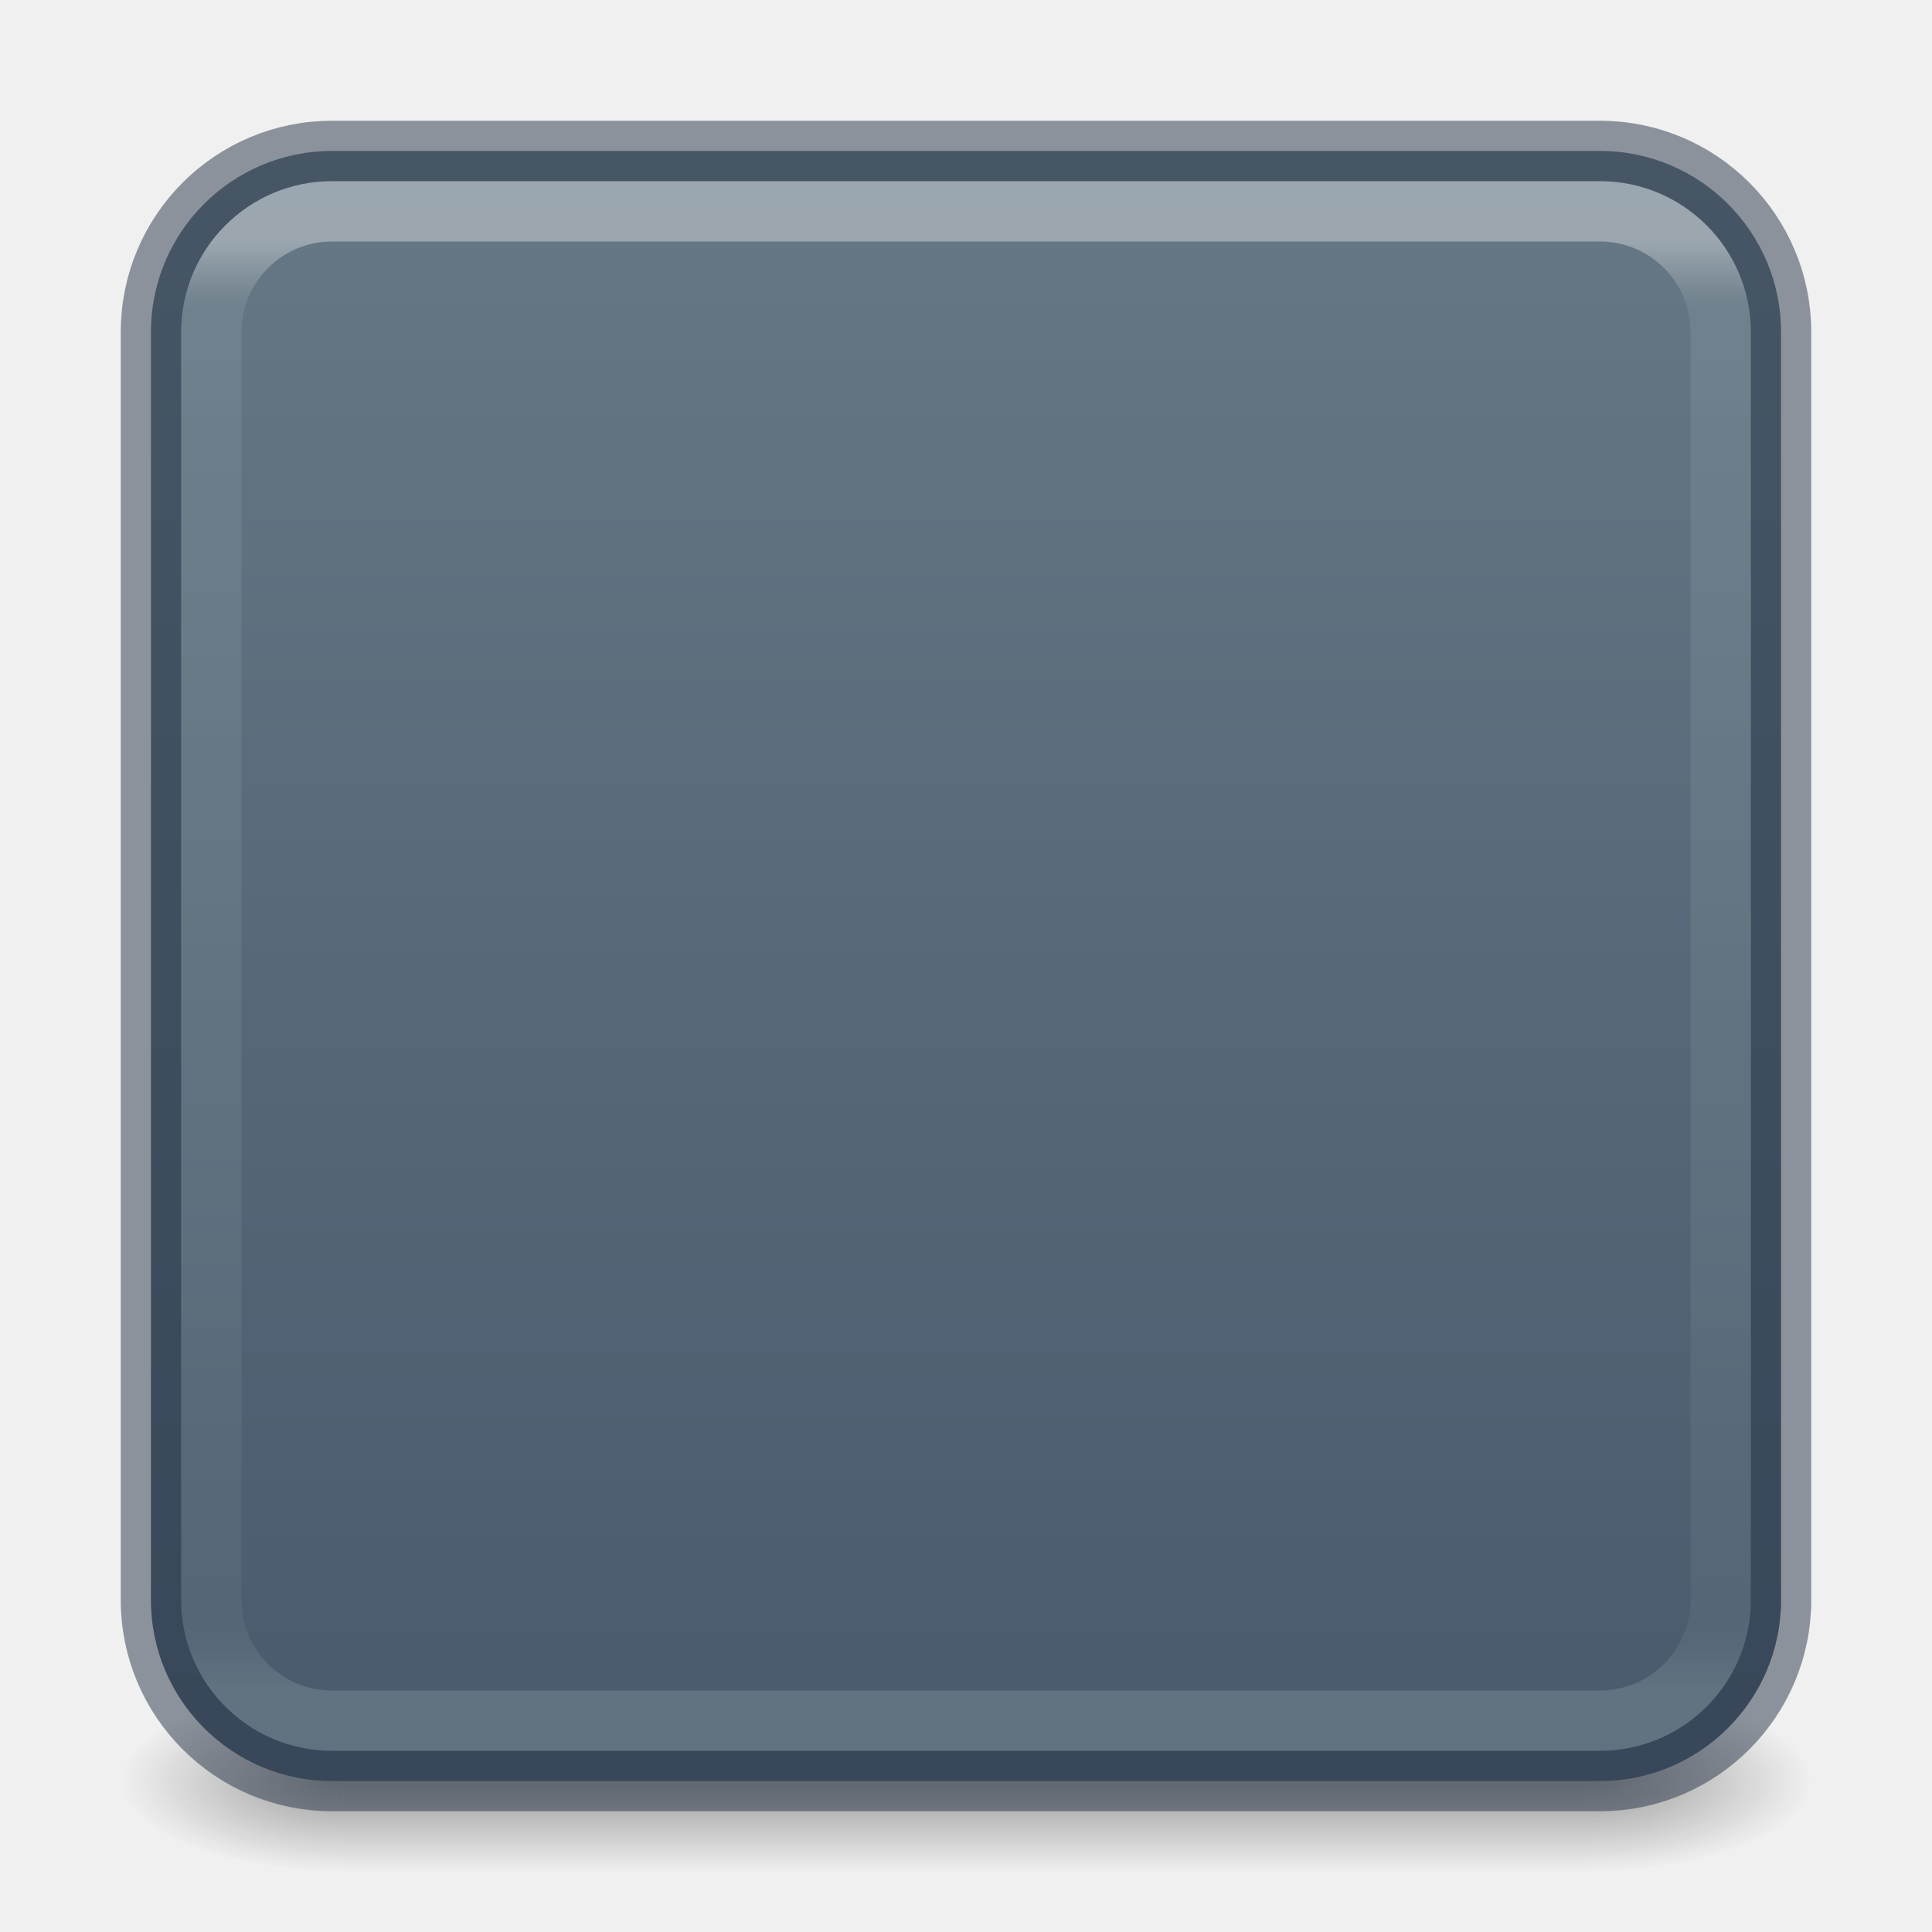
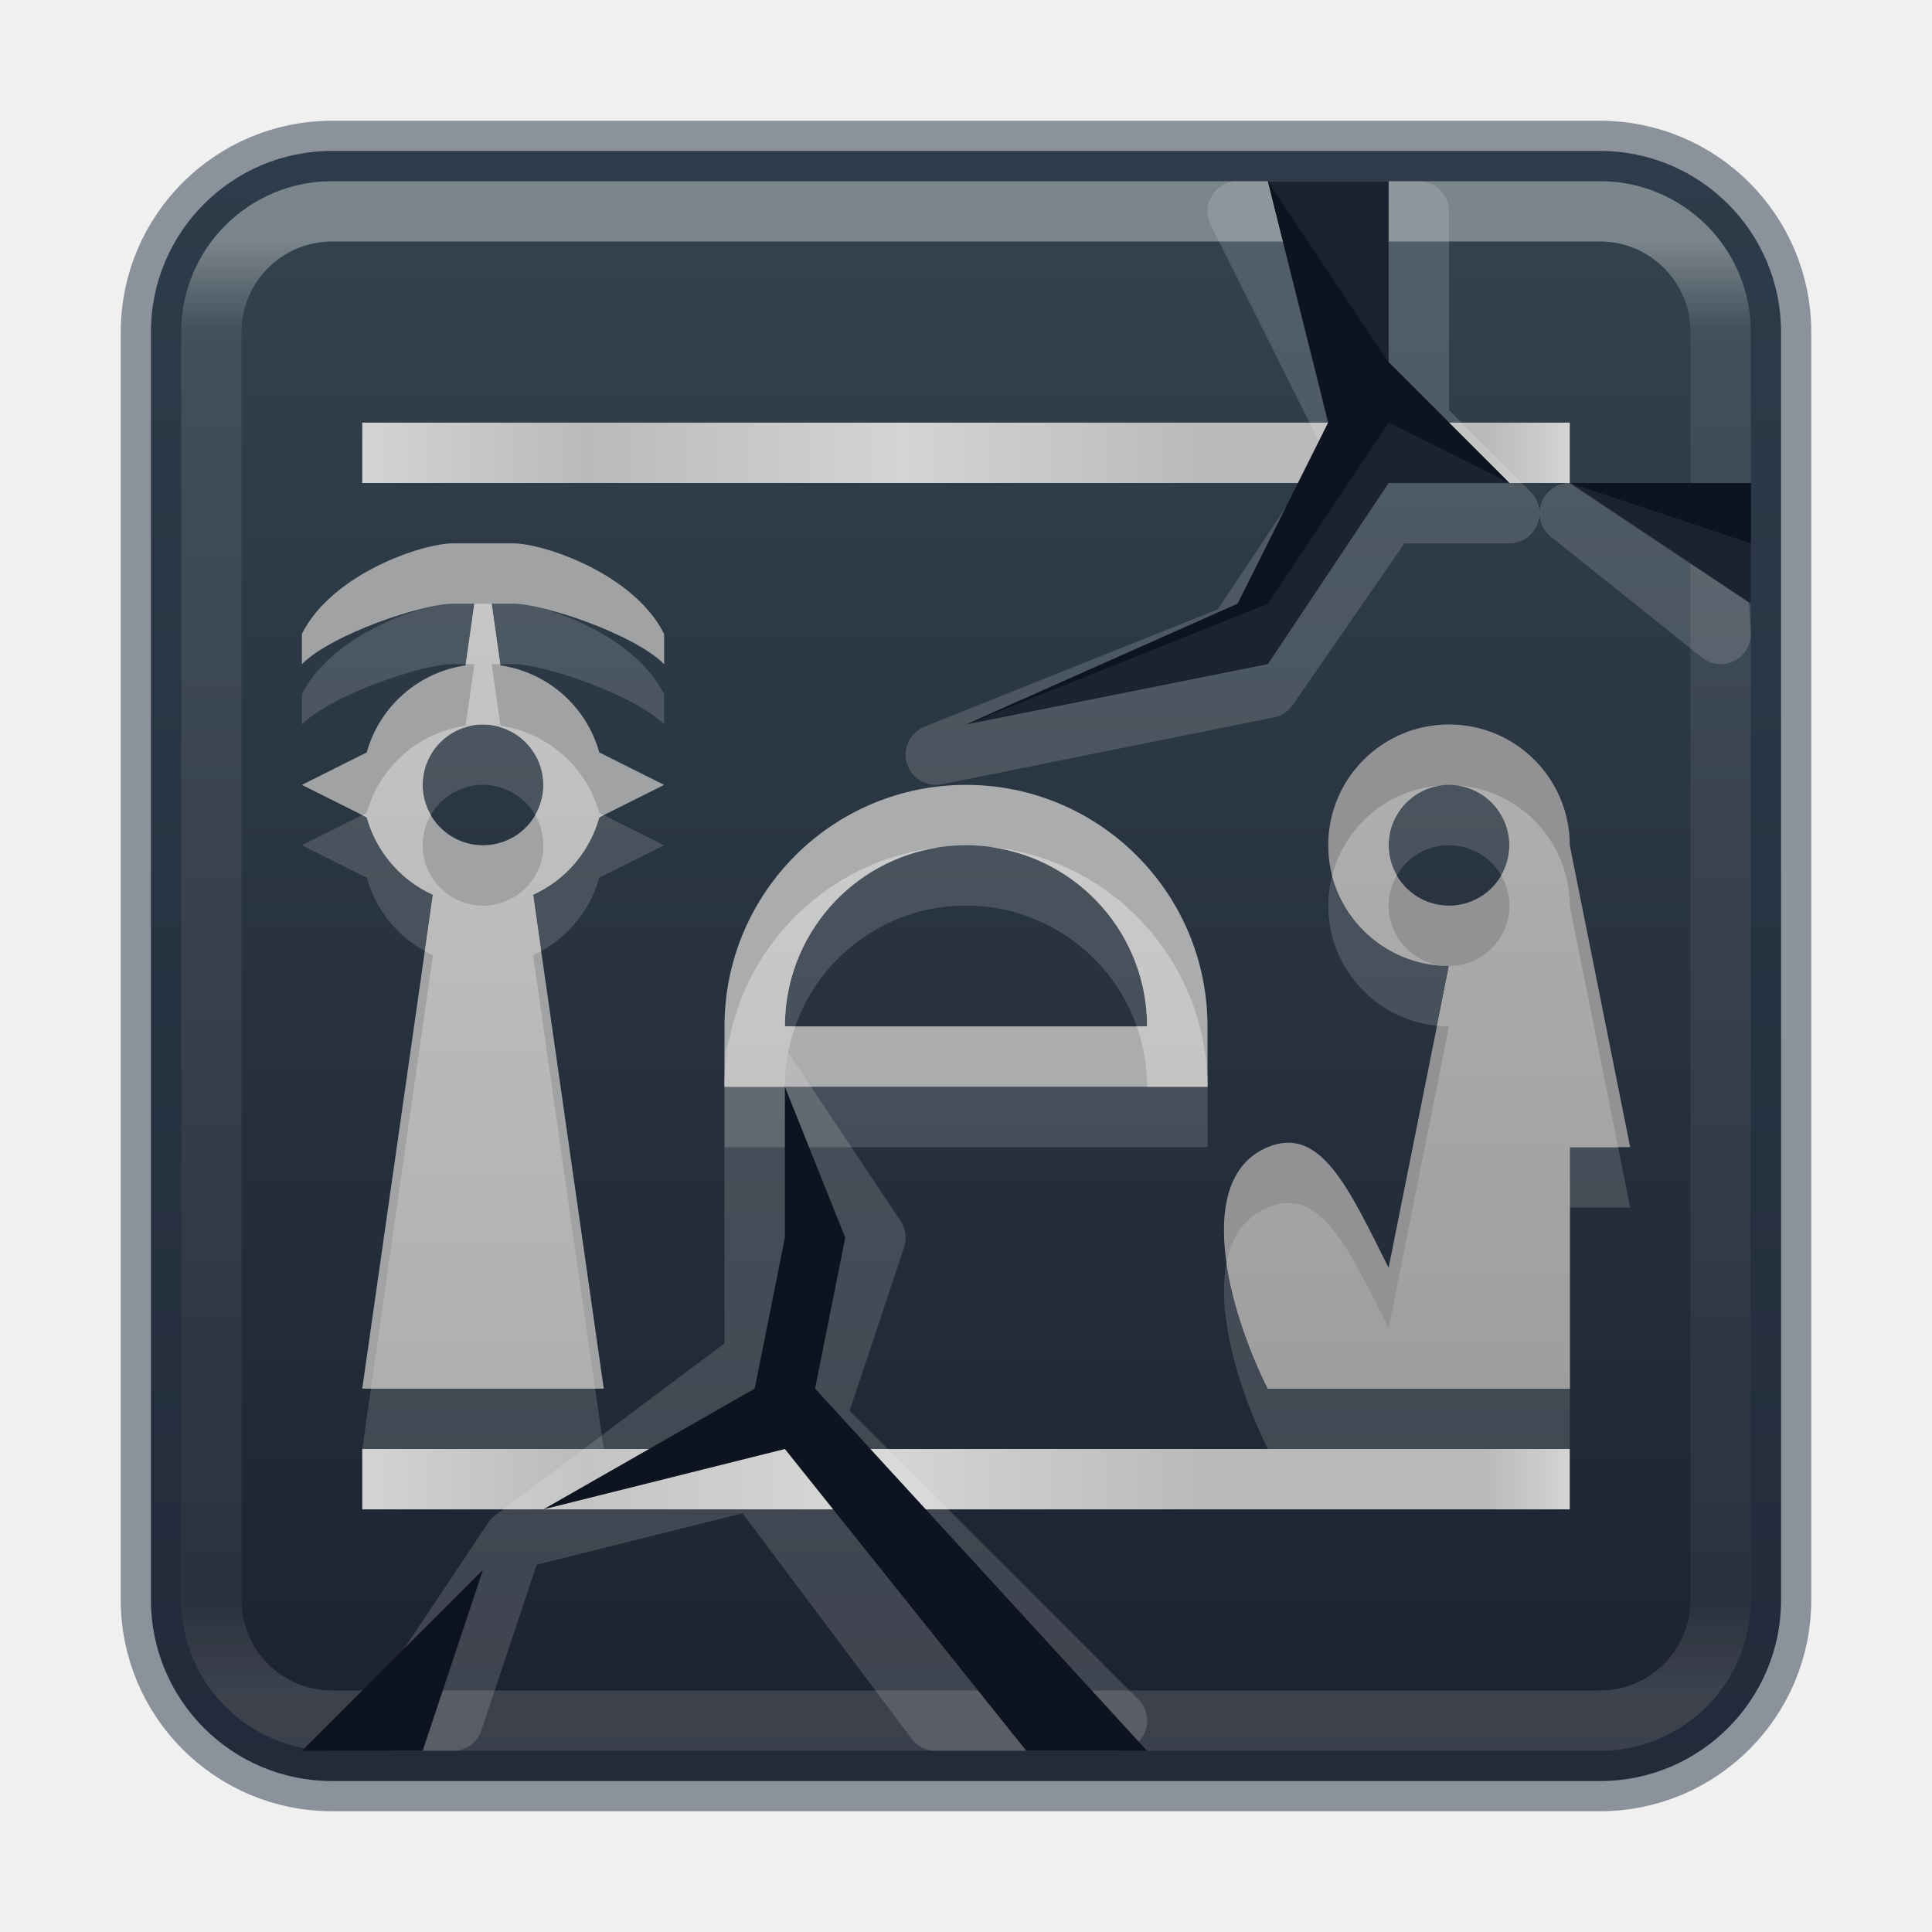
- <svg xmlns="http://www.w3.org/2000/svg" xmlns:xlink="http://www.w3.org/1999/xlink" version="1.1" width="32" height="32" id="svg6860">
-   <defs id="defs6862">
-     <linearGradient id="linearGradient857">
-       <stop style="stop-color:#667885;stop-opacity:1" offset="0" id="stop853" />
-       <stop style="stop-color:#485a6c;stop-opacity:1" offset="1" id="stop855" />
+ <svg xmlns="http://www.w3.org/2000/svg" xmlns:xlink="http://www.w3.org/1999/xlink" id="svg4379" height="32" width="32" version="1.1" xml:space="preserve">
+   <defs id="defs4381">
+     <linearGradient id="linearGradient23">
+       <stop style="stop-color:#d4d4d4;stop-opacity:1;" offset="0" id="stop22" />
+       <stop style="stop-color:#bababa;stop-opacity:1;" offset="0.187" id="stop24" />
+       <stop style="stop-color:#d4d4d4;stop-opacity:1;" offset="0.448" id="stop25" />
+       <stop style="stop-color:#bababa;stop-opacity:1;" offset="0.694" id="stop26" />
+       <stop style="stop-color:#bababa;stop-opacity:1;" offset="0.931" id="stop29" />
+       <stop style="stop-color:#d4d4d4;stop-opacity:1;" offset="1" id="stop23" />
    </linearGradient>
-     <linearGradient x1="24" y1="6.24" x2="24" y2="41.76" id="linearGradient4161" xlink:href="#linearGradient3924-0" gradientUnits="userSpaceOnUse" gradientTransform="matrix(0.6756757,0,0,0.6756757,-0.216217,-0.2162063)" />
+     <linearGradient id="linearGradient8">
+       <stop style="stop-color:#d4d4d4;stop-opacity:1;" offset="0" id="stop8" />
+       <stop style="stop-color:#bababa;stop-opacity:1;" offset="1" id="stop9" />
+     </linearGradient>
+     <linearGradient id="linearGradient28">
+       <stop id="stop27" offset="0" style="stop-color:#33434e;stop-opacity:1;" />
+       <stop id="stop28" offset="1" style="stop-color:#1c222f;stop-opacity:1;" />
+     </linearGradient>
+     <linearGradient x1="24" y1="6.24" x2="24" y2="41.76" id="linearGradient4161" xlink:href="#linearGradient3924-0" gradientUnits="userSpaceOnUse" gradientTransform="matrix(0.6756757,0,0,0.6756757,-0.21622,-0.2162063)" />
    <linearGradient id="linearGradient3924-0">
      <stop id="stop3926-6" style="stop-color:#ffffff;stop-opacity:1" offset="0" />
-       <stop id="stop3928-3" style="stop-color:#ffffff;stop-opacity:0.235" offset="0.042" />
-       <stop id="stop3930-2" style="stop-color:#ffffff;stop-opacity:0.157" offset="0.958" />
+       <stop id="stop3928-3" style="stop-color:#ffffff;stop-opacity:0.235" offset="0.062" />
+       <stop id="stop3930-2" style="stop-color:#ffffff;stop-opacity:0.157" offset="0.937" />
      <stop id="stop3932-62" style="stop-color:#ffffff;stop-opacity:0.392" offset="1" />
    </linearGradient>
-     <radialGradient cx="4.993" cy="43.5" r="2.5" fx="4.993" fy="43.5" id="radialGradient2976" xlink:href="#linearGradient3688-166-749-6" gradientUnits="userSpaceOnUse" gradientTransform="matrix(2.003784,0,0,1.4,27.98813,-17.4)" />
-     <linearGradient id="linearGradient3688-166-749-6">
-       <stop id="stop2883-8" style="stop-color:#181818;stop-opacity:1" offset="0" />
-       <stop id="stop2885-3" style="stop-color:#181818;stop-opacity:0" offset="1" />
-     </linearGradient>
-     <radialGradient cx="4.993" cy="43.5" r="2.5" fx="4.993" fy="43.5" id="radialGradient2978" xlink:href="#linearGradient3688-464-309-7" gradientUnits="userSpaceOnUse" gradientTransform="matrix(2.003784,0,0,1.4,-20.01187,-104.4)" />
-     <linearGradient id="linearGradient3688-464-309-7">
-       <stop id="stop2889-0" style="stop-color:#181818;stop-opacity:1" offset="0" />
-       <stop id="stop2891-66" style="stop-color:#181818;stop-opacity:0" offset="1" />
-     </linearGradient>
-     <linearGradient x1="25.058" y1="47.028" x2="25.058" y2="39.999" id="linearGradient2980" xlink:href="#linearGradient3702-501-757-3" gradientUnits="userSpaceOnUse" />
-     <linearGradient id="linearGradient3702-501-757-3">
-       <stop id="stop2895-3" style="stop-color:#181818;stop-opacity:0" offset="0" />
-       <stop id="stop2897-28" style="stop-color:#181818;stop-opacity:1" offset="0.5" />
-       <stop id="stop2899-8" style="stop-color:#181818;stop-opacity:0" offset="1" />
-     </linearGradient>
-     <linearGradient xlink:href="#linearGradient857" id="linearGradient856-2" x1="23.528" y1="6.083" x2="23.528" y2="44.233" gradientUnits="userSpaceOnUse" gradientTransform="matrix(0.6923078,0,0,0.6923079,-0.6153997,-1.307693)" />
+     <linearGradient xlink:href="#linearGradient28" id="linearGradient856-2" x1="23.528" y1="6.083" x2="23.528" y2="44.233" gradientUnits="userSpaceOnUse" gradientTransform="matrix(0.6923078,0,0,0.6923079,-0.6154,-1.307693)" />
+     <linearGradient xlink:href="#linearGradient23" id="linearGradient72" x1="276" y1="7.5" x2="296" y2="7.5" gradientUnits="userSpaceOnUse" gradientTransform="translate(-270)" />
+     <linearGradient xlink:href="#linearGradient23" id="linearGradient73" x1="276" y1="24.5" x2="296" y2="24.5" gradientUnits="userSpaceOnUse" gradientTransform="translate(-270)" />
+     <linearGradient xlink:href="#linearGradient8" id="linearGradient77" x1="286" y1="9" x2="286" y2="23" gradientUnits="userSpaceOnUse" gradientTransform="translate(-270)" />
  </defs>
-   <g style="display:inline" id="g2036-2" transform="matrix(0.6999997,0,0,0.3333336,-0.8000002,15.33333)">
-     <g style="opacity:0.4" id="g3712-3" transform="matrix(1.052632,0,0,1.285713,-1.263158,-13.42854)">
-       <rect style="fill:url(#radialGradient2976);fill-opacity:1;stroke:none" id="rect2801-0" y="40" x="38" height="7" width="5" />
-       <rect style="fill:url(#radialGradient2978);fill-opacity:1;stroke:none" id="rect3696-2" transform="scale(-1,-1)" y="-47" x="-10" height="7" width="5" />
-       <rect style="fill:url(#linearGradient2980);fill-opacity:1;stroke:none" id="rect3700-1" y="40" x="10" height="7" width="28" />
-     </g>
-   </g>
-   <rect style="color:#000000;display:inline;overflow:visible;visibility:visible;opacity:1;fill:url(#linearGradient856-2);fill-opacity:1;fill-rule:nonzero;stroke:none;stroke-width:1;stroke-opacity:0.5;marker:none;enable-background:accumulate" id="rect5505-21-1" y="2.5" x="2.5" ry="3" rx="3" height="27" width="27" />
+   <rect style="color:#000000;display:inline;overflow:visible;visibility:visible;opacity:1;fill:url(#linearGradient856-2);fill-opacity:1;fill-rule:nonzero;stroke:none;stroke-width:1;stroke-opacity:0.5;marker:none;enable-background:accumulate" id="rect5505-21-1-2" y="2.5" x="2.5" ry="3" rx="3" height="27" width="27" />
+   <path id="path79" style="opacity:0.15;fill:#ffffff;fill-opacity:1;stroke:none;stroke-linecap:round;stroke-linejoin:round" d="M 7.5,10 C 7,10 5.5,10.5 5,11.5 V 12 C 5.5,11.5 7,11 7.5,11 H 7.857 L 7.711,12.021 C 6.928,12.136 6.287,12.701 6.074,13.463 L 5,14 6.074,14.537 c 0.158,0.568 0.559,1.038 1.096,1.283 L 6,24 h 4 L 8.83,15.82 C 9.367,15.575 9.768,15.106 9.926,14.537 L 11,14 9.926,13.463 C 9.713,12.701 9.072,12.136 8.289,12.021 L 8.143,11 H 8.5 c 0.5,0 2,0.5 2.5,1 V 11.5 C 10.5,10.5 9,10 8.5,10 H 8 Z M 8,13 c 0.044,-2.65e-4 0.087,0.002 0.131,0.008 0.01,0.002 0.02,0.004 0.029,0.006 0.028,0.004 0.056,0.009 0.084,0.016 0.018,0.005 0.035,0.011 0.053,0.018 0.022,0.006 0.044,0.014 0.066,0.021 0.014,0.006 0.028,0.011 0.041,0.018 0.362,0.16 0.595,0.518 0.596,0.914 -2.2e-4,0.28 -0.118,0.547 -0.324,0.736 -0.03,0.028 -0.062,0.054 -0.096,0.078 -0.067,0.048 -0.14,0.087 -0.217,0.117 C 8.247,14.977 8.124,15 8,15 7.876,15 7.753,14.977 7.637,14.932 7.56,14.902 7.487,14.862 7.42,14.814 7.386,14.79 7.355,14.764 7.324,14.736 7.118,14.547 7,14.28 7,14 c 2.2e-4,-0.396 0.234,-0.754 0.596,-0.914 0.013,-0.006 0.027,-0.012 0.041,-0.018 0.022,-0.008 0.044,-0.015 0.066,-0.021 0.017,-0.006 0.035,-0.012 0.053,-0.018 0.028,-0.006 0.056,-0.012 0.084,-0.016 0.01,-0.002 0.019,-0.004 0.029,-0.006 0.043,-0.005 0.087,-0.008 0.131,-0.008 z m 16,0 c -1.105,0 -2,0.895 -2,2 0,1.105 0.895,2 2,2 l -1,5 c -0.667,-1.333 -1.129,-2.361 -2,-2 -1.232,0.51 -0.667,2.667 0,4 h 5 v -4 h 1 l -1,-5 c 0,-1.105 -0.895,-2 -2,-2 z m -8,1 a 4,4 0 0 0 -4,4 v 1 h 8 v -1 a 4,4 0 0 0 -4,-4 z m 8,0 c 0.552,0 1,0.448 1,1 0,0.552 -0.448,1 -1,1 -0.552,0 -1,-0.448 -1,-1 0,-0.552 0.448,-1 1,-1 z m -8,1 a 3,3 0 0 1 3,3 h -6 a 3,3 0 0 1 3,-3 z" />
+   <rect style="opacity:1;fill:url(#linearGradient73);fill-opacity:1;stroke:none;stroke-width:1;stroke-linecap:round;stroke-linejoin:round;stroke-dasharray:none;stroke-opacity:1" id="rect66" width="20" height="1" x="6" y="24" />
+   <rect style="opacity:1;fill:url(#linearGradient72);fill-opacity:1;stroke:none;stroke-width:1;stroke-linecap:round;stroke-linejoin:round;stroke-dasharray:none;stroke-opacity:1" id="rect65" width="20" height="1" x="6" y="7" />
  <rect style="opacity:0.35;fill:none;stroke:url(#linearGradient4161);stroke-width:1;stroke-linecap:round;stroke-linejoin:round;stroke-miterlimit:4;stroke-dasharray:none;stroke-dashoffset:0;stroke-opacity:1" id="rect6741-7-4" y="3.5" x="3.5" ry="2" rx="2" height="25" width="25" />
  <rect style="color:#000000;display:inline;overflow:visible;visibility:visible;opacity:0.5;fill:none;fill-opacity:1;fill-rule:nonzero;stroke:#273445;stroke-width:1;stroke-opacity:1;marker:none;enable-background:accumulate" id="rect869" y="2.5" x="2.5" ry="3" rx="3" height="27" width="27" />
+   <path id="path1" style="opacity:1;fill:#abacae;fill-opacity:1;stroke:none;stroke-linecap:round;stroke-linejoin:round" d="M 7.5,9 C 7,9 5.5,9.5 5,10.5 V 11 C 5.5,10.5 7,10 7.5,10 H 7.857 L 7.711,11.021 C 6.928,11.136 6.287,11.701 6.074,12.463 L 5,13 6.074,13.537 c 0.158,0.568 0.559,1.038 1.096,1.283 L 6,23 h 4 L 8.83,14.82 C 9.367,14.575 9.768,14.106 9.926,13.537 L 11,13 9.926,12.463 C 9.713,11.701 9.072,11.136 8.289,11.021 L 8.143,10 H 8.5 c 0.5,0 2,0.5 2.5,1 V 10.5 C 10.5,9.5 9,9 8.5,9 H 8 Z M 8,12 c 0.044,-2.61e-4 0.087,0.002 0.131,0.008 0.01,0.002 0.02,0.004 0.029,0.006 0.028,0.004 0.056,0.009 0.084,0.016 0.018,0.005 0.035,0.011 0.053,0.018 0.022,0.006 0.044,0.014 0.066,0.021 0.014,0.006 0.028,0.011 0.041,0.018 0.362,0.16 0.595,0.518 0.596,0.914 -2.2e-4,0.28 -0.118,0.547 -0.324,0.736 -0.03,0.028 -0.062,0.054 -0.096,0.078 -0.067,0.048 -0.14,0.087 -0.217,0.117 C 8.247,13.977 8.124,14 8,14 7.876,14 7.753,13.977 7.637,13.932 7.56,13.902 7.487,13.862 7.42,13.814 7.386,13.79 7.355,13.764 7.324,13.736 7.118,13.547 7,13.28 7,13 c 2.2e-4,-0.396 0.234,-0.754 0.596,-0.914 0.013,-0.006 0.027,-0.012 0.041,-0.018 0.022,-0.008 0.044,-0.015 0.066,-0.021 0.017,-0.006 0.035,-0.012 0.053,-0.018 0.028,-0.006 0.056,-0.012 0.084,-0.016 0.01,-0.002 0.019,-0.004 0.029,-0.006 0.043,-0.005 0.087,-0.008 0.131,-0.008 z m 16,0 c -1.105,0 -2,0.895 -2,2 0,1.105 0.895,2 2,2 l -1,5 c -0.667,-1.333 -1.129,-2.361 -2,-2 -1.232,0.51 -0.667,2.667 0,4 h 5 v -4 h 1 l -1,-5 c 0,-1.105 -0.895,-2 -2,-2 z m -8,1 a 4,4 0 0 0 -4,4 v 1 h 8 v -1 a 4,4 0 0 0 -4,-4 z m 8,0 c 0.552,0 1,0.448 1,1 0,0.552 -0.448,1 -1,1 -0.552,0 -1,-0.448 -1,-1 0,-0.552 0.448,-1 1,-1 z m -8,1 a 3,3 0 0 1 3,3 h -6 a 3,3 0 0 1 3,-3 z" />
+   <g id="g55" transform="translate(-271)">
+     <path id="path55" style="opacity:0.15;fill:#ffffff;fill-opacity:1;stroke:#ffffff;stroke-width:1;stroke-linejoin:round;stroke-dasharray:none;stroke-opacity:1" d="m 277.5,28.5 2,-3 -1,3 z m 12,0 -5,-5 1,-3 -2,-3 v 5 l -4,3 4,-1 3,4 z" />
+     <g id="g54">
+       <path id="path15-7" style="fill:#0e141f;stroke:none;stroke-width:0.5;stroke-linecap:round;stroke-linejoin:round;stroke-opacity:0.502" d="m 284,18 v 2.5 l -0.5,2.5 -3.5,2 4,-1 4,5 h 2 l -5.5,-6 0.5,-2.5 z" />
+     </g>
+     <path style="fill:#0e141f;stroke:none;stroke-width:0.5;stroke-linecap:round;stroke-linejoin:round;stroke-opacity:0.502" d="m 279,26 -3,3 h 2 z" id="path16-9" />
+   </g>
+   <g id="g51" transform="translate(-270)">
+     <path style="opacity:0.15;fill:#ffffff;fill-opacity:1;stroke:#ffffff;stroke-width:1;stroke-linecap:round;stroke-linejoin:round;stroke-dasharray:none;stroke-opacity:1" d="M 293.5,3.5 V 7 l 1.5,1.5 h -2 l -2,2.893 -5.5,1.107 5,-2 2,-3 -2,-4 z" id="path51" />
+     <path style="fill:#1c222f;fill-opacity:1;stroke:none;stroke-width:0.5;stroke-linecap:round;stroke-linejoin:round;stroke-opacity:0.502" d="m 293,3 v 3 l 2,2 h -2 l -2,3 -5,1 4.5,-2 1.5,-3 -1,-4 z" id="path11-61" />
+     <path style="opacity:1;fill:#0e141f;fill-opacity:1;stroke:none;stroke-width:2;stroke-linejoin:round;stroke-dasharray:none;stroke-opacity:1" d="m 291,3 2,3 2,2 -2,-1 -2,3 -5,2 4.5,-2 1.5,-3 z" id="path49" />
+   </g>
+   <g id="g53" transform="translate(-270)">
+     <path style="opacity:0.15;fill:#ffffff;fill-opacity:1;stroke:#ffffff;stroke-width:1;stroke-linejoin:round;stroke-dasharray:none;stroke-opacity:1" d="m 298.5,10.5 -2.5,-2 h 2.378 z" id="path53" />
+     <path style="fill:#1c222f;fill-opacity:1;stroke:none;stroke-width:0.5;stroke-linecap:round;stroke-linejoin:round;stroke-opacity:0.502" d="m 296,8 h 3 v 2 z" id="path12-8" />
+     <path style="opacity:1;fill:#0e141f;fill-opacity:1;stroke:none;stroke-width:2;stroke-linejoin:round;stroke-dasharray:none;stroke-opacity:1" d="m 296,8 h 3 v 1 z" id="path50" />
+   </g>
+   <path id="path72" style="opacity:1;fill:url(#linearGradient77);fill-opacity:1;stroke:none;stroke-linecap:round;stroke-linejoin:round" d="M 7.857,10 7.715,11 H 7.857 L 7.711,12.021 C 6.928,12.136 6.287,12.701 6.074,13.463 L 6,13.5 6.074,13.537 c 0.158,0.568 0.559,1.038 1.096,1.283 l -0.133,0.934 c 0.043,0.024 0.088,0.046 0.133,0.066 L 6.143,23 H 9.857 L 8.83,15.82 c 0.045,-0.02 0.089,-0.043 0.133,-0.066 L 8.83,14.82 C 9.367,14.575 9.768,14.106 9.926,13.537 L 10,13.5 9.926,13.463 C 9.713,12.701 9.072,12.136 8.289,12.021 L 8.143,11 H 8.285 L 8.143,10 H 8 Z M 8,12 c 0.044,-2.61e-4 0.087,0.002 0.131,0.008 0.01,0.002 0.02,0.004 0.029,0.006 0.028,0.004 0.056,0.009 0.084,0.016 0.018,0.005 0.035,0.011 0.053,0.018 0.022,0.006 0.044,0.014 0.066,0.021 0.014,0.006 0.028,0.011 0.041,0.018 0.362,0.16 0.595,0.518 0.596,0.914 -2.4e-4,0.176 -0.047,0.348 -0.135,0.5 0.088,0.152 0.135,0.324 0.135,0.5 -2.2e-4,0.28 -0.118,0.547 -0.324,0.736 -0.03,0.028 -0.062,0.054 -0.096,0.078 -0.067,0.048 -0.14,0.087 -0.217,0.117 C 8.247,14.977 8.124,15 8,15 7.876,15 7.753,14.977 7.637,14.932 7.56,14.902 7.487,14.862 7.42,14.814 7.386,14.79 7.355,14.764 7.324,14.736 7.118,14.547 7,14.28 7,14 7,13.824 7.047,13.652 7.135,13.5 7.047,13.348 7,13.176 7,13 c 2.2e-4,-0.396 0.234,-0.754 0.596,-0.914 0.013,-0.006 0.027,-0.012 0.041,-0.018 0.022,-0.008 0.044,-0.015 0.066,-0.021 0.017,-0.006 0.035,-0.012 0.053,-0.018 0.028,-0.006 0.056,-0.012 0.084,-0.016 0.01,-0.002 0.019,-0.004 0.029,-0.006 0.043,-0.005 0.087,-0.008 0.131,-0.008 z m 15.861,1.01 c -0.857,0.059 -1.58,0.659 -1.797,1.49 0.217,0.831 0.94,1.431 1.797,1.49 C 23.367,15.921 23,15.499 23,15 23,14.824 23.047,14.652 23.135,14.5 23.047,14.348 23,14.176 23,14 c 5e-5,-0.499 0.367,-0.921 0.861,-0.99 z m 0.277,0 C 24.633,13.079 25,13.501 25,14 c -2.4e-4,0.176 -0.047,0.348 -0.135,0.5 0.088,0.152 0.135,0.324 0.135,0.5 0,0.552 -0.448,1 -1,1 l -0.197,0.99 C 23.868,16.997 23.934,17 24,17 l -1,5 c -0.667,-1.333 -1.129,-2.361 -2,-2 -0.394,0.163 -0.604,0.494 -0.686,0.912 C 20.417,21.624 20.698,22.396 21,23 h 5 v -3 -1 h 0.801 L 26,15 c -0.003,-1.049 -0.815,-1.918 -1.861,-1.99 z m -8.551,1.02 A 4,4 0 0 0 12,18 h 1 a 3,3 0 0 1 0.172,-1 H 13 a 3,3 0 0 1 2.588,-2.971 z m 0.824,0 A 3,3 0 0 1 19,17 H 18.828 A 3,3 0 0 1 19,18 h 1 a 4,4 0 0 0 -3.588,-3.971 z" />
+   <path style="opacity:0.15;fill:#000000;fill-opacity:1;stroke:none;stroke-linecap:round;stroke-linejoin:round" d="m 24,12 a 2,2 0 0 0 -2,2 2,2 0 0 0 2,2 l -1,5 c -0.667,-1.333 -1.129,-2.361 -2,-2 -1.232,0.51 -0.667,2.667 0,4 h 5 v -4 h 1 l -1,-5 a 2,2 0 0 0 -2,-2 z m 0,1 a 1,1 0 0 1 1,1 1,1 0 0 1 -1,1 1,1 0 0 1 -1,-1 1,1 0 0 1 1,-1 z" id="path78" />
+   <path style="opacity:0.06;fill:#000000;fill-opacity:1;stroke:none;stroke-linecap:round;stroke-linejoin:round" d="M 7.5,9 C 7,9 5.5,9.5 5,10.5 V 11 C 5.5,10.5 7,10 7.5,10 H 7.857 L 7.711,11.021 A 2,2 0 0 0 6.074,12.463 L 5,13 6.074,13.537 a 2,2 0 0 0 1.096,1.283 L 6,23 h 4 L 8.83,14.82 a 2,2 0 0 0 1.096,-1.283 L 11,13 9.926,12.463 A 2,2 0 0 0 8.289,11.021 L 8.143,10 H 8.5 c 0.5,0 2,0.5 2.5,1 V 10.5 C 10.5,9.5 9,9 8.5,9 H 8 Z M 8,12 a 1,1 0 0 1 0.131,0.008 1,1 0 0 1 0.029,0.006 1,1 0 0 1 0.084,0.016 1,1 0 0 1 0.053,0.018 1,1 0 0 1 0.066,0.021 1,1 0 0 1 0.041,0.018 A 1,1 0 0 1 9,13 1,1 0 0 1 8.676,13.736 1,1 0 0 1 8.58,13.814 1,1 0 0 1 8.363,13.932 1,1 0 0 1 8,14 1,1 0 0 1 7.637,13.932 1,1 0 0 1 7.42,13.814 1,1 0 0 1 7.324,13.736 1,1 0 0 1 7,13 a 1,1 0 0 1 0.596,-0.914 1,1 0 0 1 0.041,-0.018 1,1 0 0 1 0.066,-0.021 1,1 0 0 1 0.053,-0.018 1,1 0 0 1 0.084,-0.016 1,1 0 0 1 0.029,-0.006 A 1,1 0 0 1 8,12 Z" id="path77" />
</svg>
